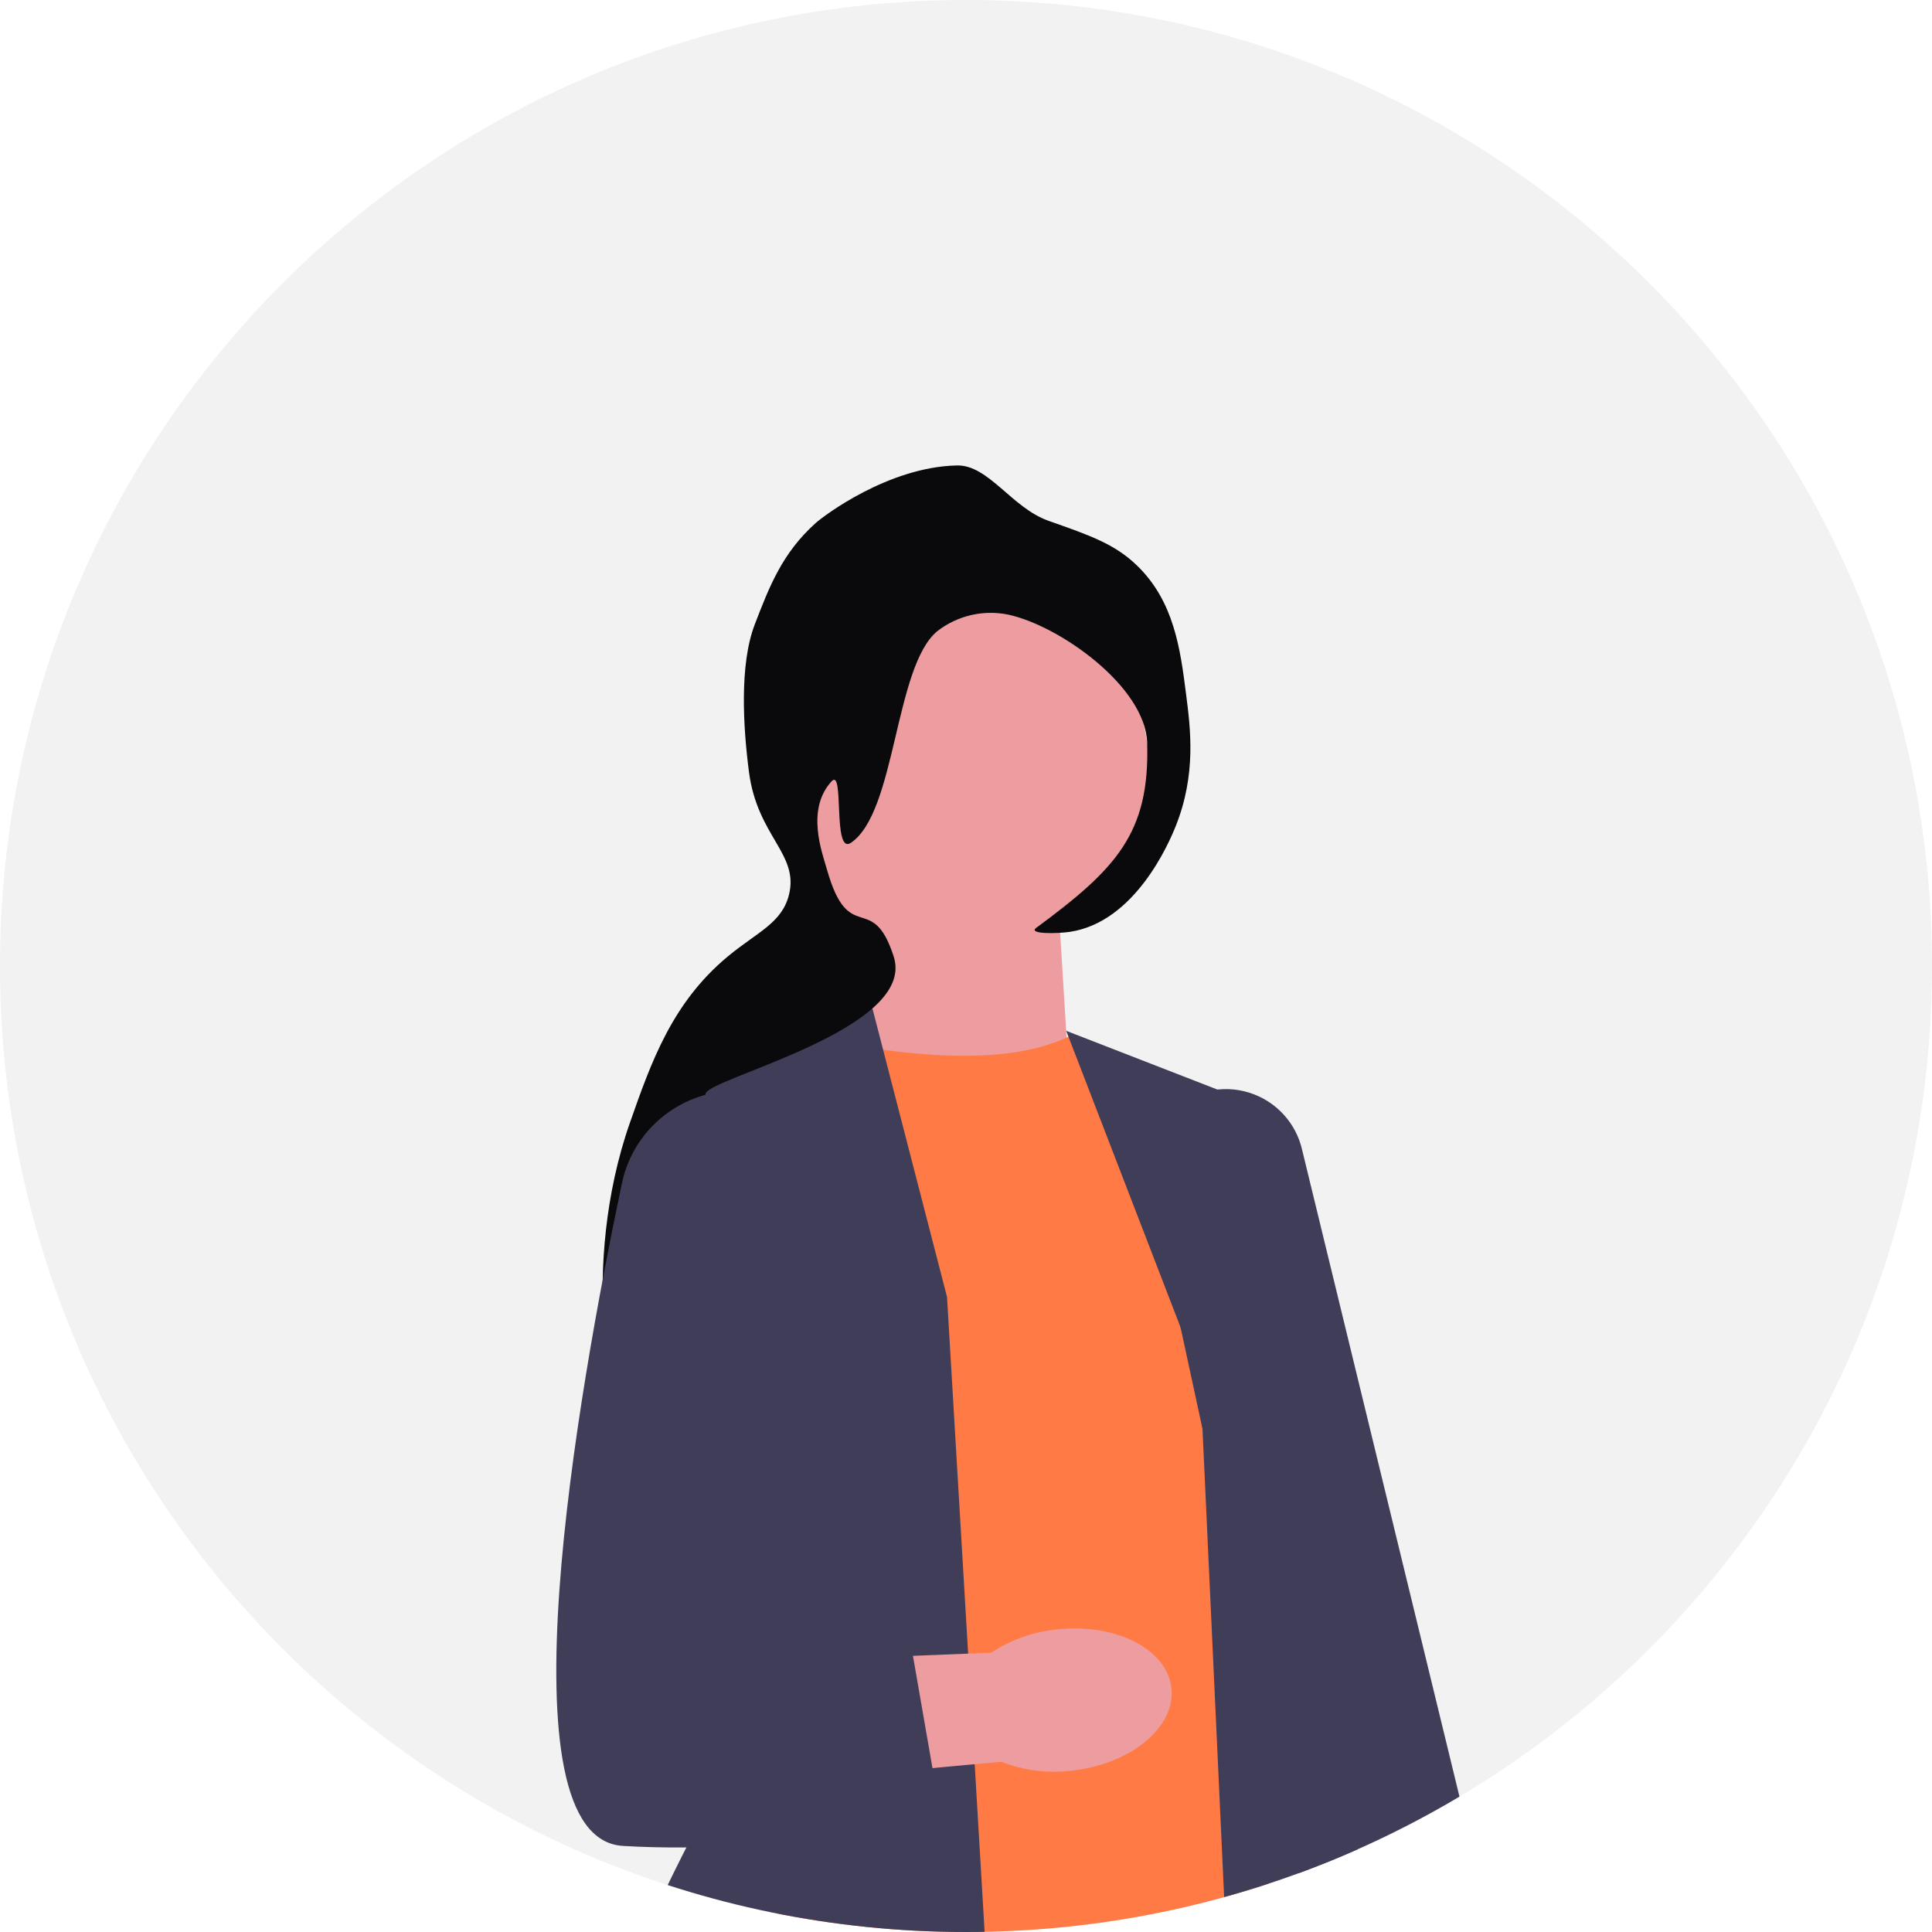
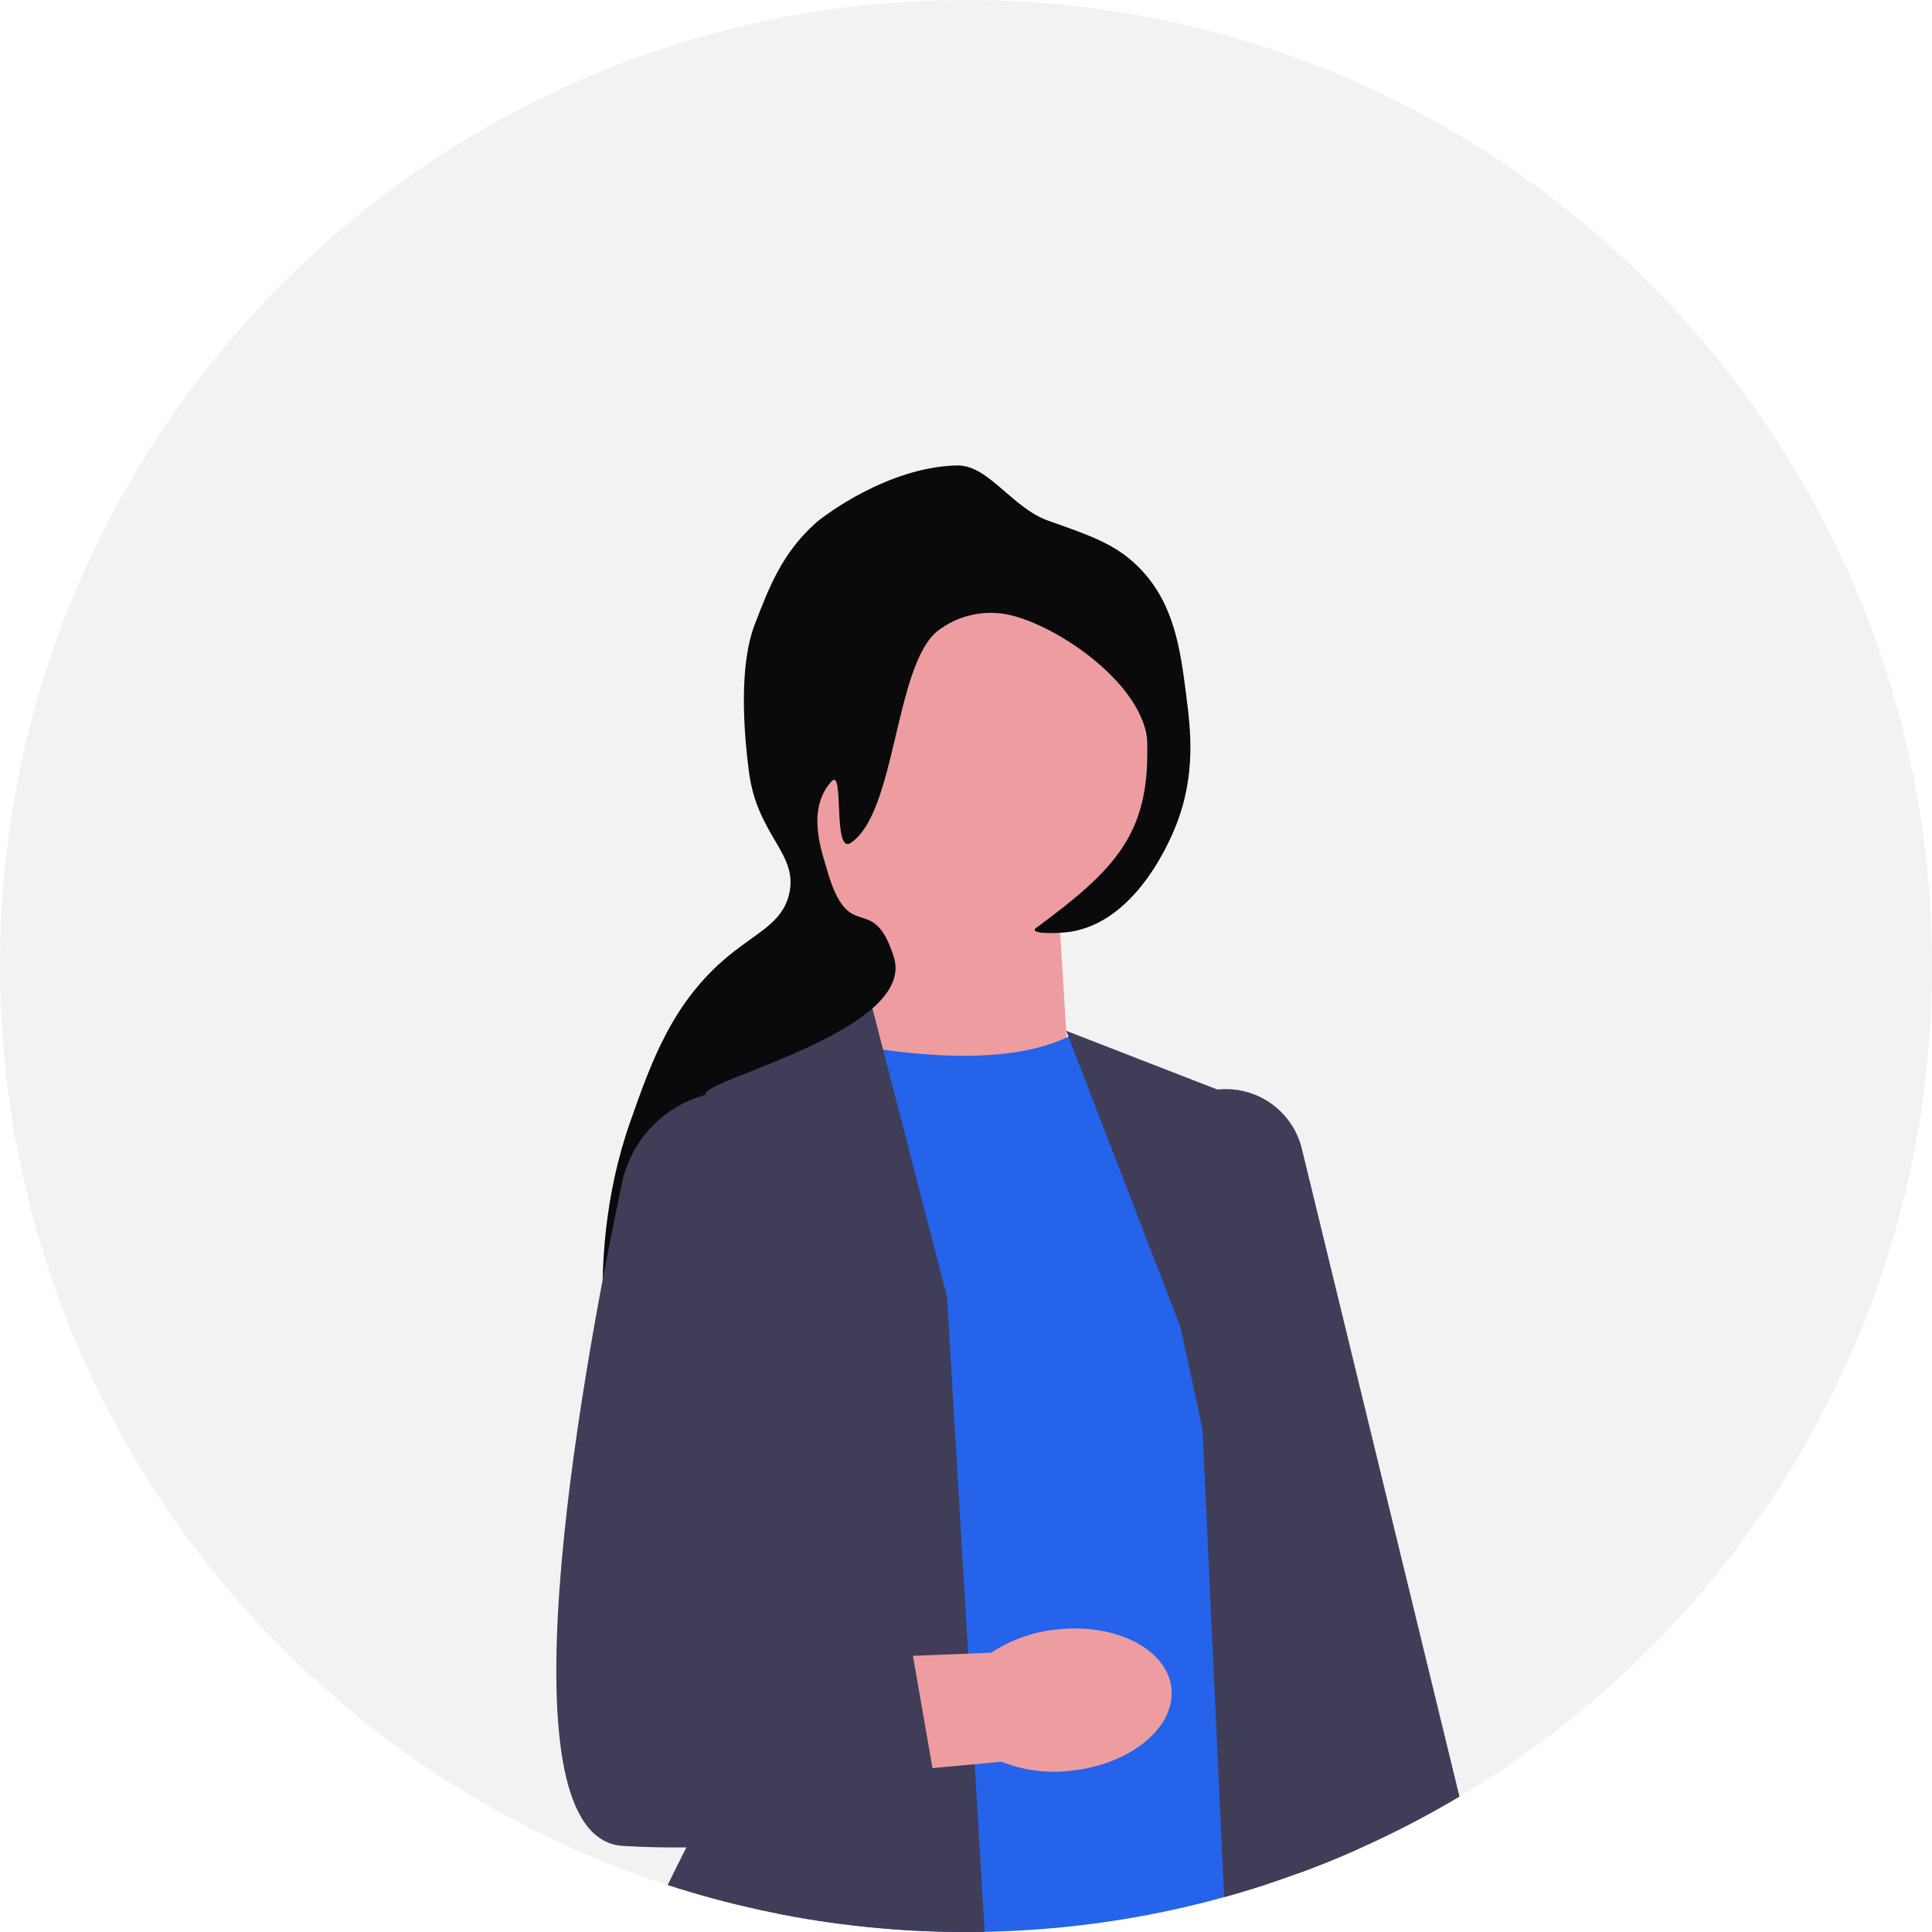
<svg xmlns="http://www.w3.org/2000/svg" viewBox="0 0 640 640">
  <defs>
    <clipPath id="a">
      <circle cx="320" cy="320" r="320" transform="translate(532 131)" fill="none" stroke="#707070" stroke-width="1" />
    </clipPath>
  </defs>
  <g transform="translate(-640 -220)">
    <circle cx="320" cy="320" r="320" transform="translate(640 220)" fill="#f2f2f2" />
    <g transform="translate(108 89)" clip-path="url(#a)">
      <g transform="translate(-786.643 -263.817)">
        <path d="M321.754,88.167l2.579,41.86-78.164,3.966,24.206-55.152Z" transform="translate(1347.951 613.625)" fill="#ed9da0" />
-         <path d="M334.533,103.531c-20.951,11.01-54.461,8-92.437,0l-5.938,309.974s123.757,40.089,164.6-11.83L374.29,136.459l-39.769-32.925h0Z" transform="translate(1339.744 633.859)" fill="#FF7A45" />
+         <path d="M334.533,103.531c-20.951,11.01-54.461,8-92.437,0l-5.938,309.974s123.757,40.089,164.6-11.83L374.29,136.459l-39.769-32.925h0Z" transform="translate(1339.744 633.859)" fill="#2563EB" />
        <path d="M292.933,94.674l-56.348,33.351a54.255,54.255,0,0,0-24.438,61.938L255.7,338.706S184.781,460.54,207.824,471.287c51.783,24.153,129.052,18.273,129.052,18.273l-17.27-291.7L292.931,94.669h0Z" transform="translate(1312.751 626.596)" fill="#3f3d58" />
        <path d="M288.877,102.924l63.714,24.752,15.049,183.8,42.143,148.069c-71.378,26.055-64.712,13.913-64.712,13.913L333.248,217.964,288.879,102.929h0Z" transform="translate(1382.953 633.363)" fill="#3f3d58" />
        <path d="M369.77,447.653l-.218-1.005L304.424,145.416a25.9,25.9,0,1,1,50.482-11.6L426.439,427.87,369.767,447.65Z" transform="translate(1395.136 642.123)" fill="#3f3d58" />
        <circle cx="63.414" cy="63.414" r="63.414" transform="translate(1572.377 586.084)" fill="#ed9da0" />
        <path d="M352.177,18.334c13.969,4.908,21.961,7.719,29.283,14.771,12.366,11.914,14.408,27.836,16.3,42.631,1.484,11.574,3.4,26.538-3.383,43.634-2.313,5.834-13.534,31.828-35.006,35.112-4.217.645-14.118.814-11.264-1.293,26.412-19.5,37.684-31.27,36.761-61.322-.575-18.674-29.107-38.834-46.048-42.457a28.853,28.853,0,0,0-23.442,5.462c-14.239,11.69-13.633,60.029-28.648,70.133-6.175,4.157-2.061-25.1-6.412-20.354-8.584,9.36-3.079,23.684-1.535,29.153,7.318,25.9,14.984,6.745,22.123,28.858,7.717,23.872-59.961,39.946-62.264,45.277-4.007,9.273,53.223,53.269,37.515,60.9-19.938,9.689-35.656-2.929-44.924,7.888-5.181,6.042-2.378,12.451-11.738,31.26-3.055,6.141-4.592,9.21-5.935,9.1-6.4-.515-16.762-51.744,0-99.452,7.033-20.022,13.923-39.634,32.384-54.978,9.766-8.11,17.954-11.027,20.286-20.5,3.33-13.534-10.5-19.3-13.27-40.651-1.895-14.6-3.226-35.48,1.933-48.863,4.867-12.639,9.094-23.609,20.153-33.556C277.706,16.7,299.147.46,321.883,0c10.467-.21,18.159,14.06,30.293,18.326h0Z" transform="translate(1313.784 549.004)" fill="#0A0A0C" />
        <path d="M334.292,212.03c19.575-2.061,36.449,6.752,37.669,19.684s-13.667,25.078-33.259,27.137a47.53,47.53,0,0,1-23.07-2.97l-83.082,7.644L230.057,223l82.168-3.234a48.2,48.2,0,0,1,22.067-7.733Z" transform="translate(1334.749 722.537)" fill="#ed9da0" />
        <path d="M260.939,114.224h0a38.592,38.592,0,0,0-43.16,30.264c-14.582,69.338-40.753,217.04.35,219.505,53.743,3.224,105.335-9.667,105.335-9.667l-12.9-74.164-41.92-4.3L293.3,160.529a38.6,38.6,0,0,0-32.357-46.3Z" transform="translate(1306.877 642.308)" fill="#3f3d58" />
      </g>
    </g>
  </g>
</svg>
